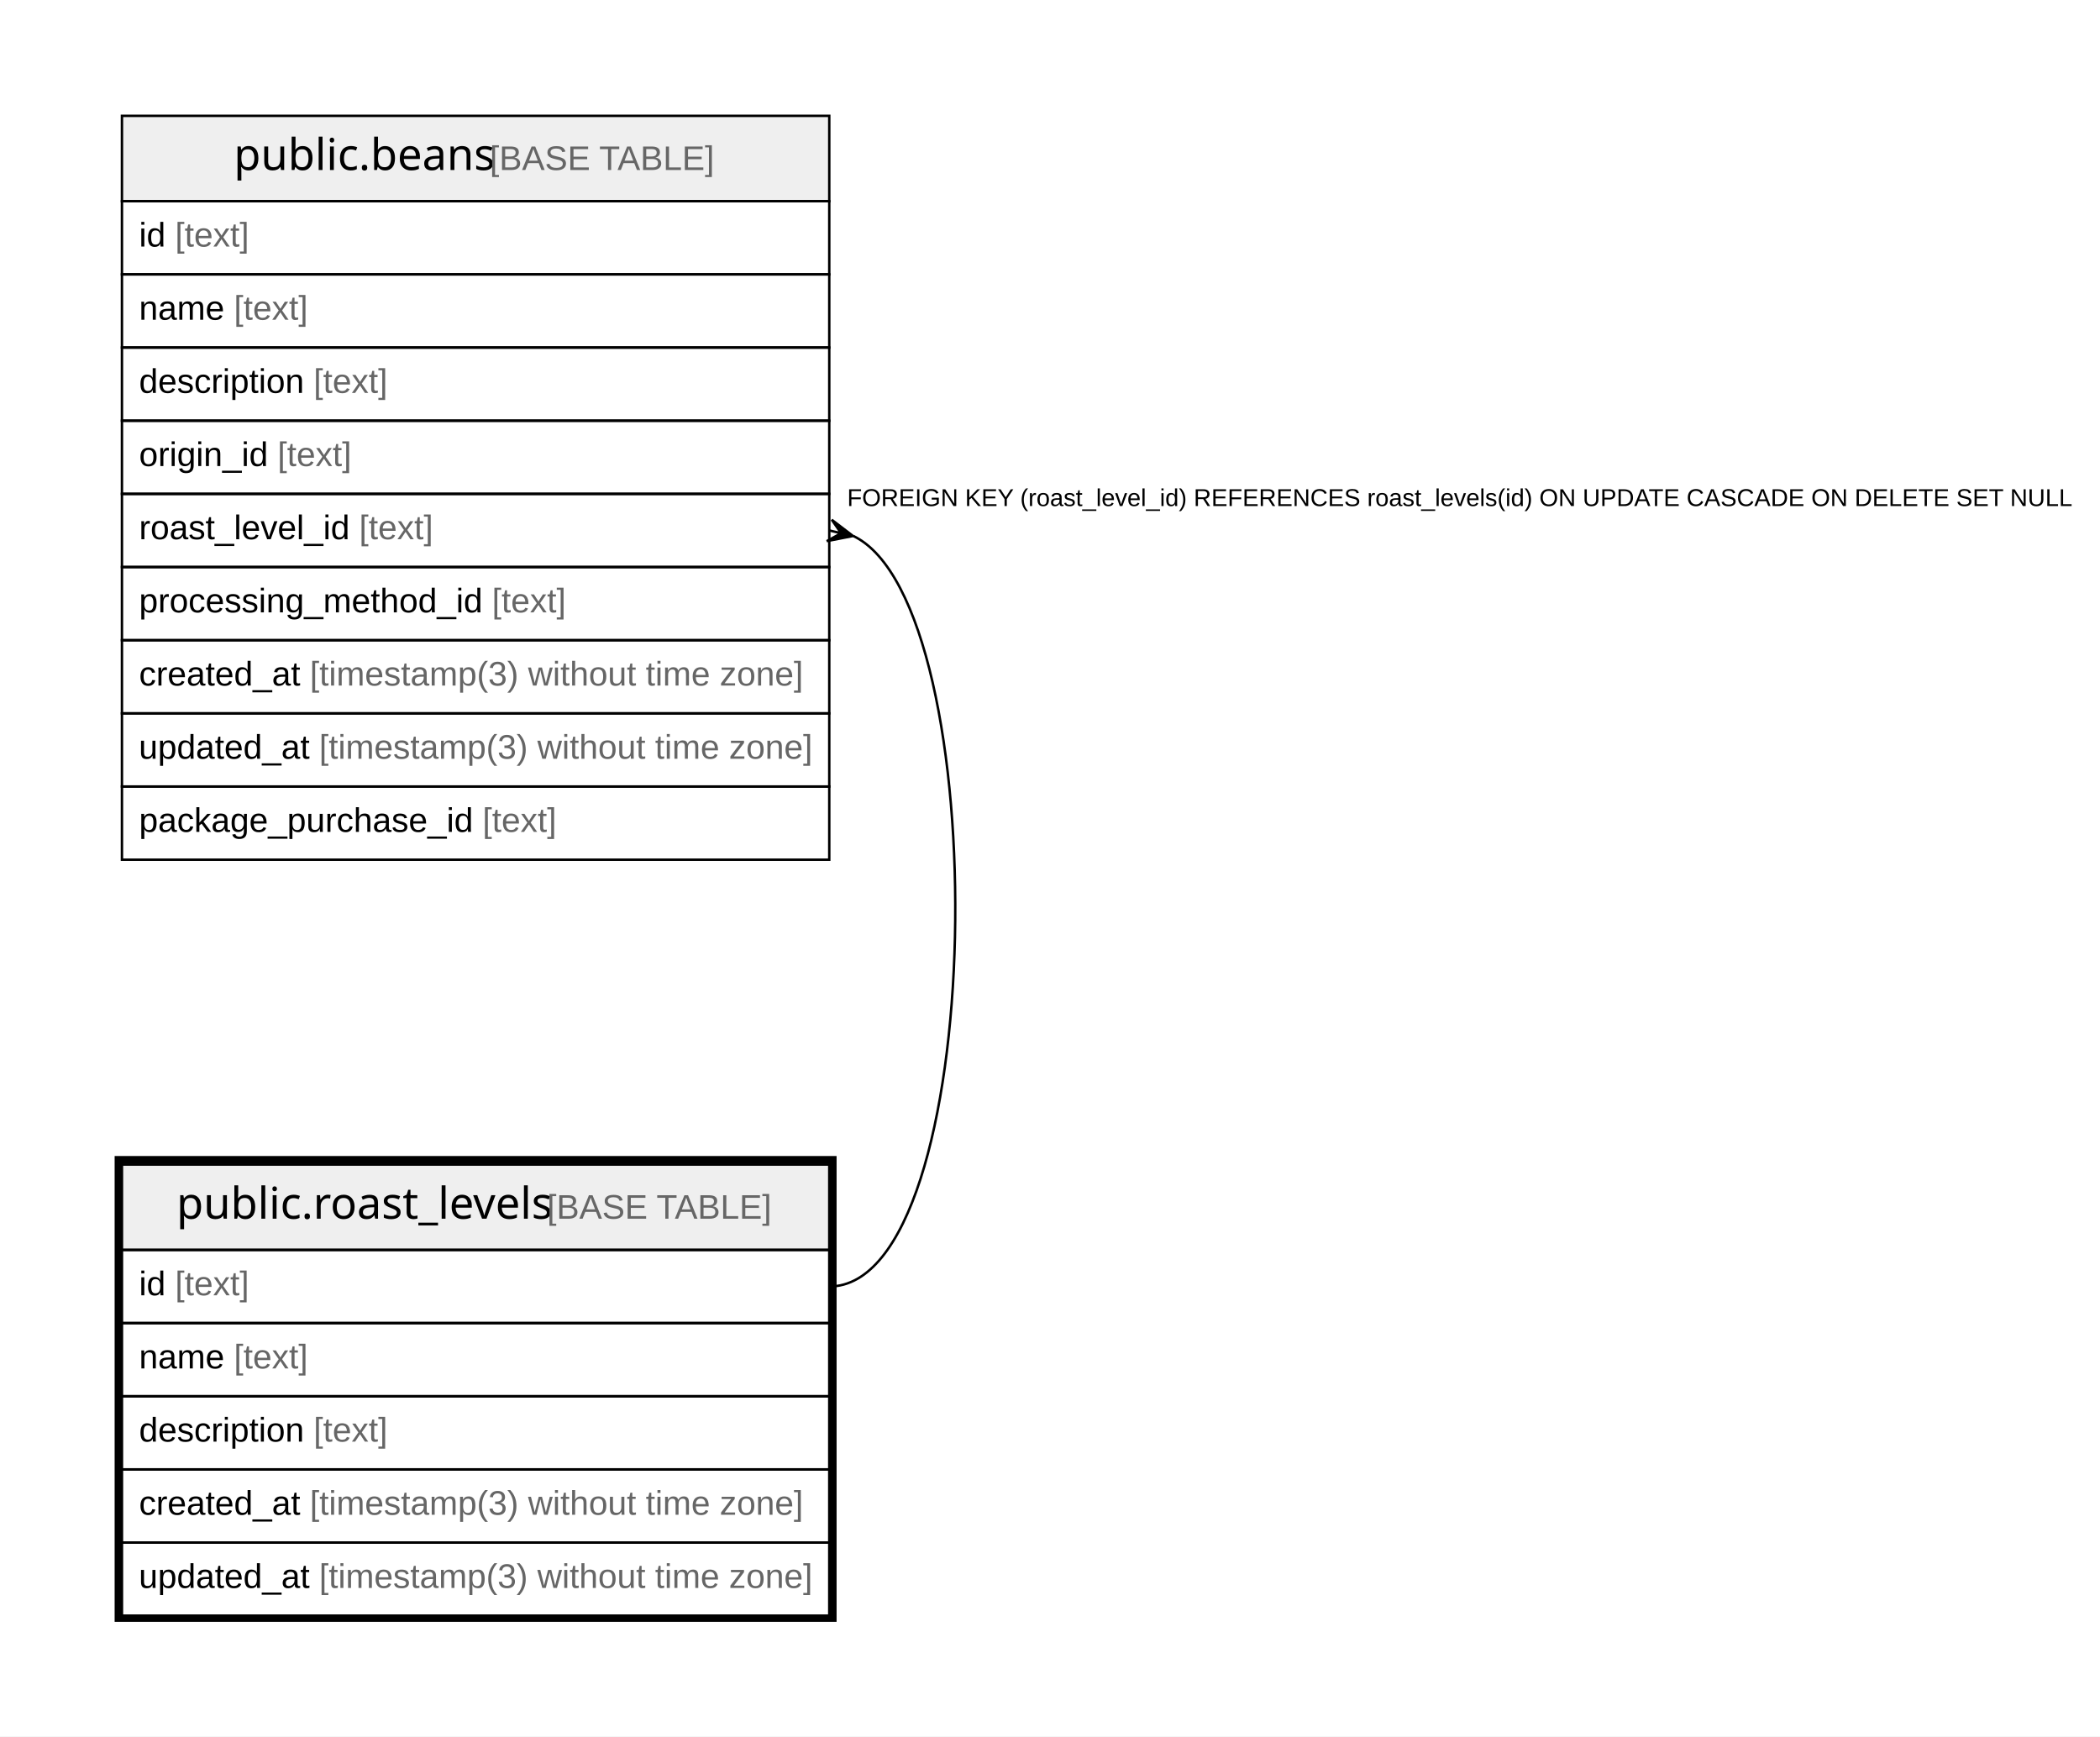
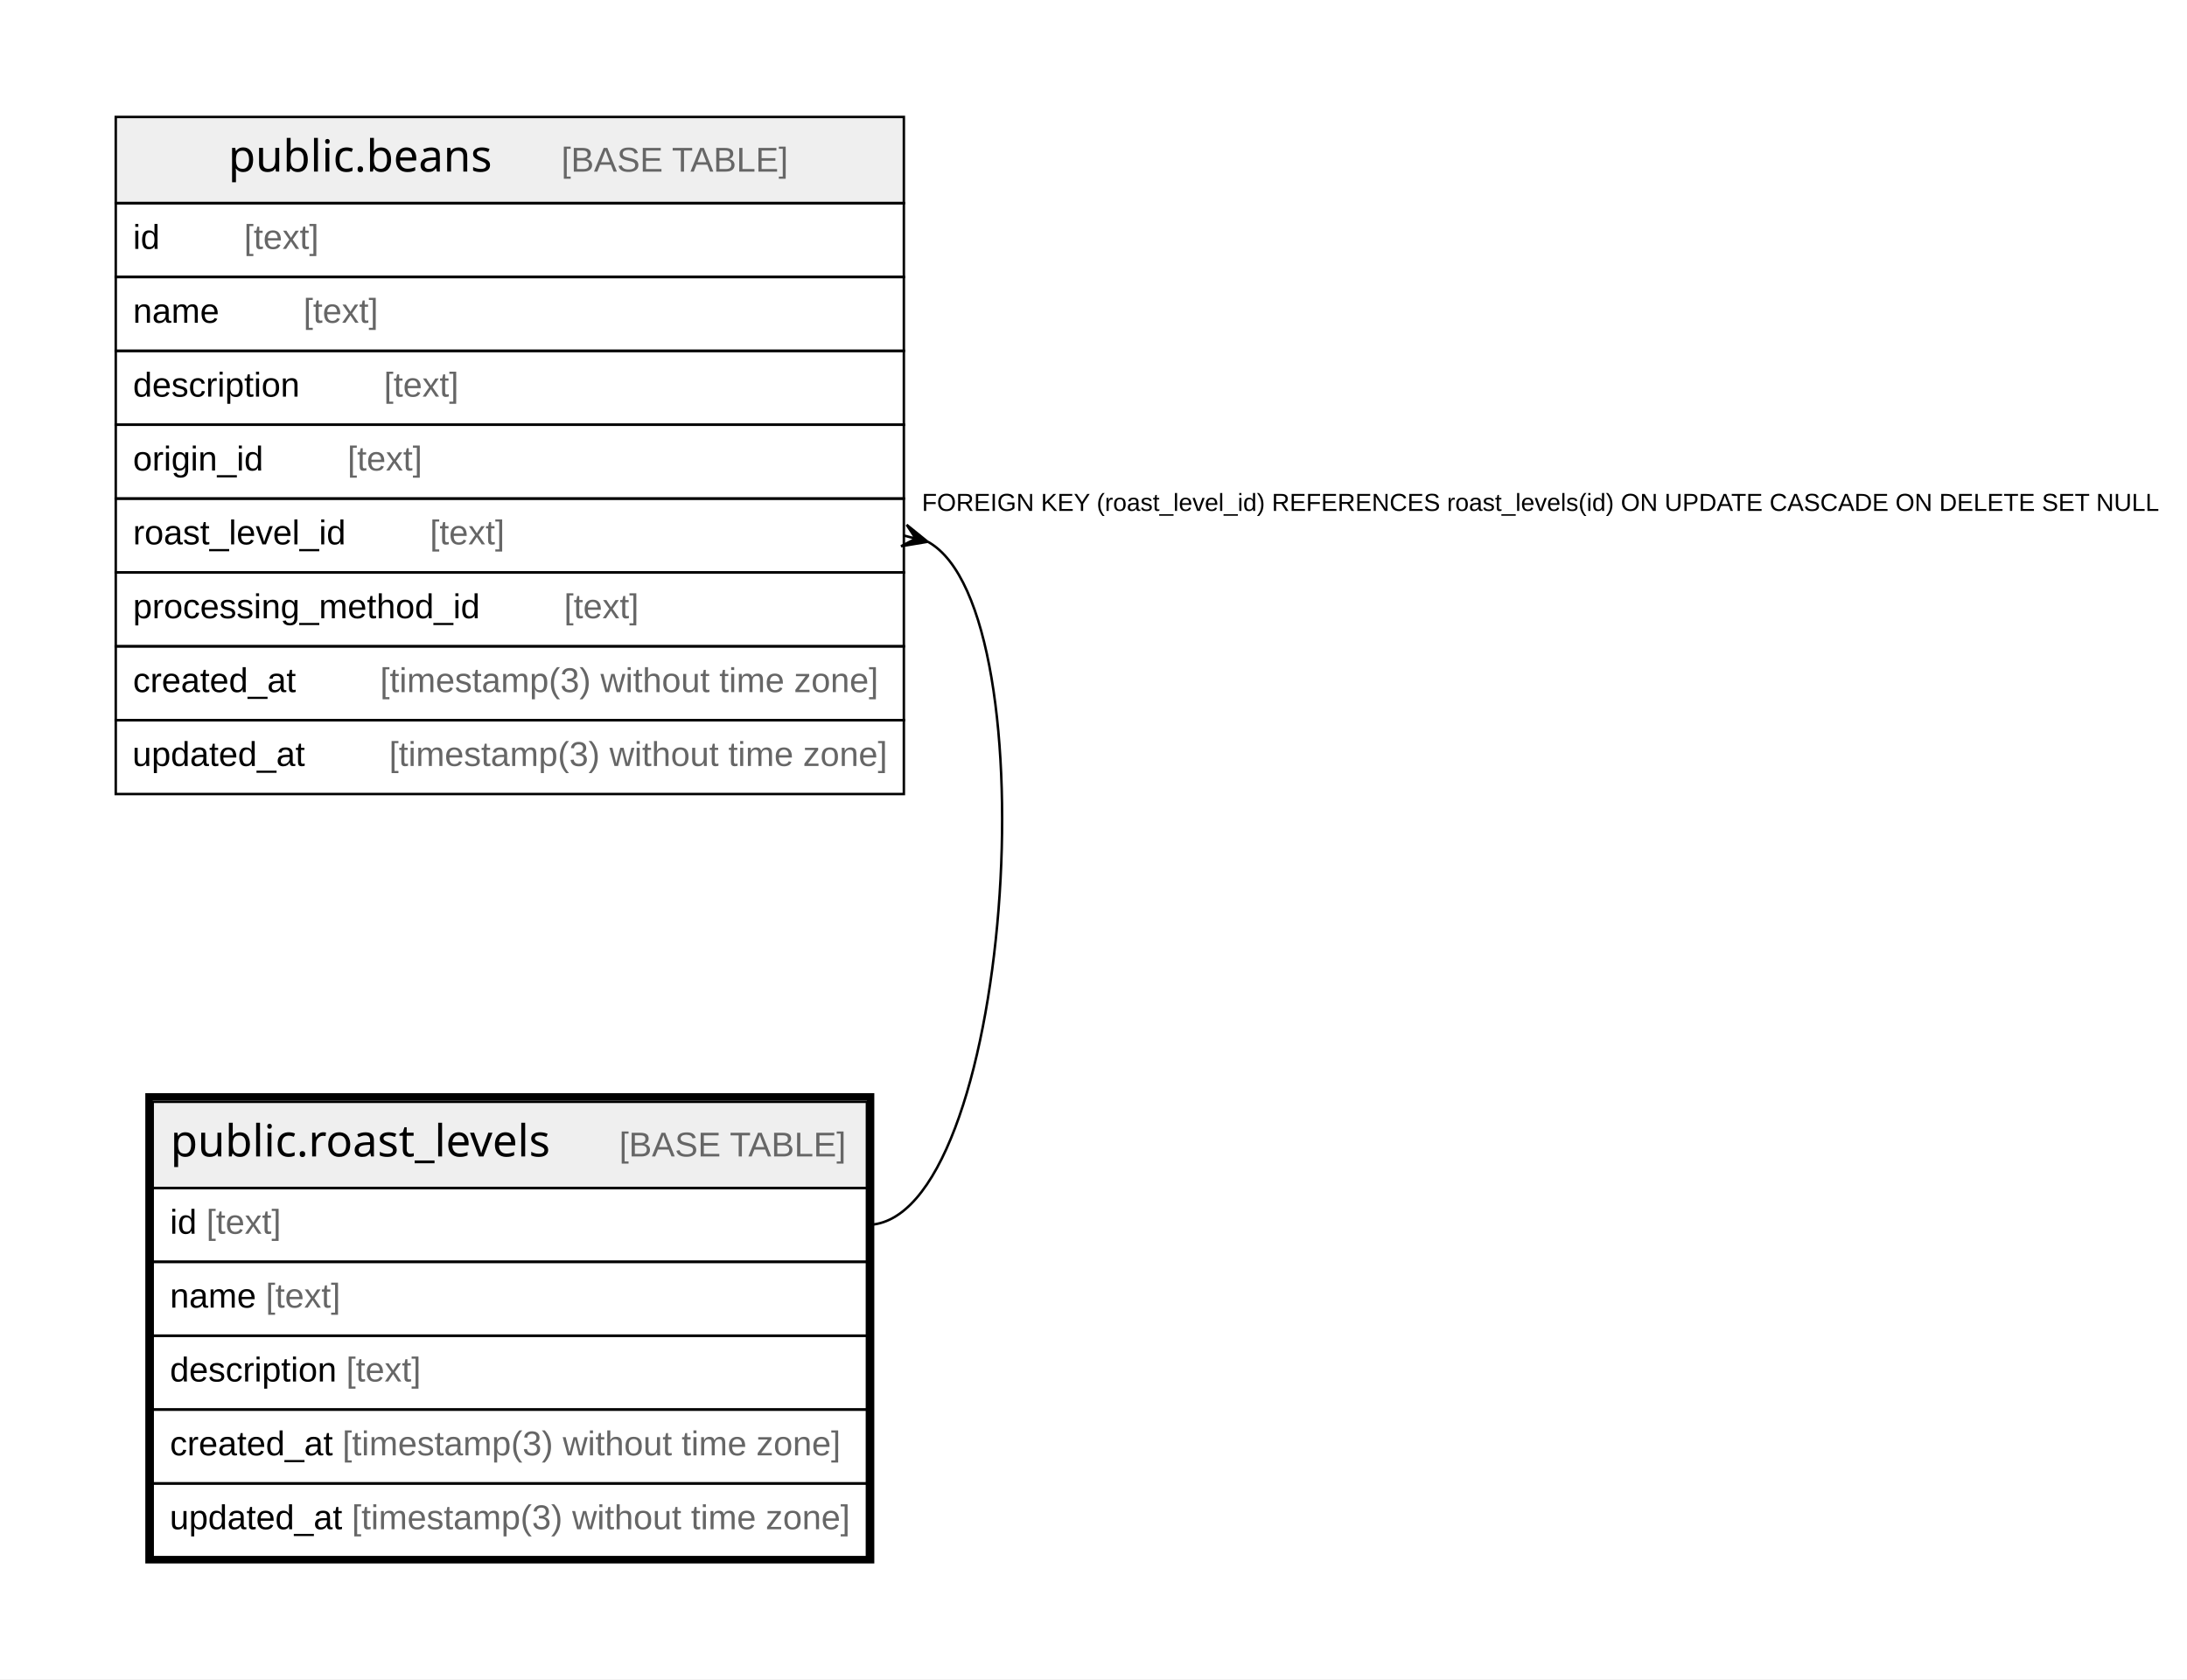
- <svg xmlns="http://www.w3.org/2000/svg" width="861pt" height="712pt" viewBox="0.00 0.00 861.00 712.00">
-   <g id="graph0" class="graph" transform="scale(1 1) rotate(0) translate(4 708)">
-     <polygon fill="#ffffff" stroke="transparent" points="-4,4 -4,-708 857,-708 857,4 -4,4" />
+ <svg xmlns="http://www.w3.org/2000/svg" width="888pt" height="682pt" viewBox="0.00 0.00 888.00 682.00">
+   <g id="graph0" class="graph" transform="scale(1 1) rotate(0) translate(4 678)">
+     <polygon fill="#ffffff" stroke="transparent" points="-4,4 -4,-678 884,-678 884,4 -4,4" />
    <g id="node1" class="node">
-       <polygon fill="#efefef" stroke="transparent" points="46,-195.5 46,-230.5 336,-230.5 336,-195.5 46,-195.5" />
-       <polygon fill="none" stroke="#000000" points="46,-195.5 46,-230.5 336,-230.5 336,-195.5 46,-195.5" />
-       <text text-anchor="start" x="68.362" y="-208.3" font-family="Arial Bold" font-size="18.00" fill="#000000">public.roast_levels</text>
-       <text text-anchor="start" x="216.385" y="-208.3" font-family="Arial" font-size="14.00" fill="#000000"> </text>
-       <text text-anchor="start" x="220.275" y="-208.3" font-family="Arial" font-size="14.00" fill="#666666">[BASE TABLE]</text>
-       <polygon fill="none" stroke="#000000" points="46,-165.5 46,-195.5 336,-195.5 336,-165.5 46,-165.5" />
-       <text text-anchor="start" x="53" y="-176.9" font-family="Arial" font-size="14.00" fill="#000000">id </text>
-       <text text-anchor="start" x="67.78" y="-176.9" font-family="Arial" font-size="14.00" fill="#666666">[text]</text>
-       <polygon fill="none" stroke="#000000" points="46,-135.5 46,-165.5 336,-165.5 336,-135.5 46,-135.5" />
-       <text text-anchor="start" x="53" y="-146.9" font-family="Arial" font-size="14.00" fill="#000000">name </text>
-       <text text-anchor="start" x="91.899" y="-146.9" font-family="Arial" font-size="14.00" fill="#666666">[text]</text>
-       <polygon fill="none" stroke="#000000" points="46,-105.5 46,-135.5 336,-135.5 336,-105.5 46,-105.5" />
-       <text text-anchor="start" x="53" y="-116.9" font-family="Arial" font-size="14.00" fill="#000000">description </text>
-       <text text-anchor="start" x="124.568" y="-116.9" font-family="Arial" font-size="14.00" fill="#666666">[text]</text>
-       <polygon fill="none" stroke="#000000" points="46,-75.5 46,-105.5 336,-105.5 336,-75.5 46,-75.5" />
-       <text text-anchor="start" x="53" y="-86.9" font-family="Arial" font-size="14.00" fill="#000000">created_at </text>
-       <text text-anchor="start" x="123.028" y="-86.9" font-family="Arial" font-size="14.00" fill="#666666">[timestamp(3) without time zone]</text>
-       <polygon fill="none" stroke="#000000" points="46,-45.5 46,-75.5 336,-75.5 336,-45.5 46,-45.5" />
-       <text text-anchor="start" x="52.912" y="-56.9" font-family="Arial" font-size="14.00" fill="#000000">updated_at </text>
-       <text text-anchor="start" x="126.844" y="-56.9" font-family="Arial" font-size="14.00" fill="#666666">[timestamp(3) without time zone]</text>
-       <polygon fill="none" stroke="#000000" stroke-width="3" points="44.5,-44.5 44.5,-232.5 337.5,-232.5 337.5,-44.5 44.5,-44.5" />
+       <polygon fill="#efefef" stroke="transparent" points="58,-195.5 58,-230.5 348,-230.5 348,-195.5 58,-195.5" />
+       <polygon fill="none" stroke="#000000" points="58,-195.5 58,-230.5 348,-230.5 348,-195.5 58,-195.5" />
+       <text text-anchor="start" x="65.204" y="-208.3" font-family="Arial Bold" font-size="18.00" fill="#000000">public.roast_levels</text>
+       <text text-anchor="start" x="213.227" y="-208.3" font-family="Arial" font-size="14.00" fill="#000000">    </text>
+       <text text-anchor="start" x="247.432" y="-208.3" font-family="Arial" font-size="14.00" fill="#666666">[BASE TABLE]</text>
+       <polygon fill="none" stroke="#000000" points="58,-165.5 58,-195.5 348,-195.5 348,-165.5 58,-165.5" />
+       <text text-anchor="start" x="65" y="-176.9" font-family="Arial" font-size="14.00" fill="#000000">id </text>
+       <text text-anchor="start" x="79.78" y="-176.9" font-family="Arial" font-size="14.00" fill="#666666">[text]</text>
+       <polygon fill="none" stroke="#000000" points="58,-135.5 58,-165.5 348,-165.5 348,-135.5 58,-135.5" />
+       <text text-anchor="start" x="65" y="-146.9" font-family="Arial" font-size="14.00" fill="#000000">name </text>
+       <text text-anchor="start" x="103.899" y="-146.9" font-family="Arial" font-size="14.00" fill="#666666">[text]</text>
+       <polygon fill="none" stroke="#000000" points="58,-105.5 58,-135.5 348,-135.5 348,-105.5 58,-105.5" />
+       <text text-anchor="start" x="65" y="-116.9" font-family="Arial" font-size="14.00" fill="#000000">description </text>
+       <text text-anchor="start" x="136.568" y="-116.9" font-family="Arial" font-size="14.00" fill="#666666">[text]</text>
+       <polygon fill="none" stroke="#000000" points="58,-75.5 58,-105.5 348,-105.5 348,-75.5 58,-75.5" />
+       <text text-anchor="start" x="65" y="-86.9" font-family="Arial" font-size="14.00" fill="#000000">created_at </text>
+       <text text-anchor="start" x="135.028" y="-86.9" font-family="Arial" font-size="14.00" fill="#666666">[timestamp(3) without time zone]</text>
+       <polygon fill="none" stroke="#000000" points="58,-45.5 58,-75.5 348,-75.5 348,-45.5 58,-45.5" />
+       <text text-anchor="start" x="64.912" y="-56.9" font-family="Arial" font-size="14.00" fill="#000000">updated_at </text>
+       <text text-anchor="start" x="138.844" y="-56.9" font-family="Arial" font-size="14.00" fill="#666666">[timestamp(3) without time zone]</text>
+       <polygon fill="none" stroke="#000000" stroke-width="3" points="56.5,-44.5 56.5,-232.5 349.5,-232.5 349.5,-44.5 56.5,-44.5" />
    </g>
    <g id="node2" class="node">
-       <polygon fill="#efefef" stroke="transparent" points="46,-625.5 46,-660.5 336,-660.5 336,-625.5 46,-625.5" />
-       <polygon fill="none" stroke="#000000" points="46,-625.5 46,-660.5 336,-660.5 336,-625.5 46,-625.5" />
-       <text text-anchor="start" x="91.856" y="-638.3" font-family="Arial Bold" font-size="18.00" fill="#000000">public.beans</text>
-       <text text-anchor="start" x="192.89" y="-638.3" font-family="Arial" font-size="14.00" fill="#000000"> </text>
-       <text text-anchor="start" x="196.781" y="-638.3" font-family="Arial" font-size="14.00" fill="#666666">[BASE TABLE]</text>
-       <polygon fill="none" stroke="#000000" points="46,-595.5 46,-625.5 336,-625.5 336,-595.5 46,-595.5" />
-       <text text-anchor="start" x="53" y="-606.9" font-family="Arial" font-size="14.00" fill="#000000">id </text>
-       <text text-anchor="start" x="67.78" y="-606.9" font-family="Arial" font-size="14.00" fill="#666666">[text]</text>
-       <polygon fill="none" stroke="#000000" points="46,-565.5 46,-595.5 336,-595.5 336,-565.5 46,-565.5" />
-       <text text-anchor="start" x="53" y="-576.9" font-family="Arial" font-size="14.00" fill="#000000">name </text>
-       <text text-anchor="start" x="91.899" y="-576.9" font-family="Arial" font-size="14.00" fill="#666666">[text]</text>
-       <polygon fill="none" stroke="#000000" points="46,-535.5 46,-565.5 336,-565.5 336,-535.5 46,-535.5" />
-       <text text-anchor="start" x="53" y="-546.9" font-family="Arial" font-size="14.00" fill="#000000">description </text>
-       <text text-anchor="start" x="124.568" y="-546.9" font-family="Arial" font-size="14.00" fill="#666666">[text]</text>
-       <polygon fill="none" stroke="#000000" points="46,-505.5 46,-535.5 336,-535.5 336,-505.5 46,-505.5" />
-       <text text-anchor="start" x="53" y="-516.9" font-family="Arial" font-size="14.00" fill="#000000">origin_id </text>
-       <text text-anchor="start" x="109.784" y="-516.9" font-family="Arial" font-size="14.00" fill="#666666">[text]</text>
-       <polygon fill="none" stroke="#000000" points="46,-475.5 46,-505.5 336,-505.5 336,-475.5 46,-475.5" />
-       <text text-anchor="start" x="53" y="-486.9" font-family="Arial" font-size="14.00" fill="#000000">roast_level_id </text>
-       <text text-anchor="start" x="143.24" y="-486.9" font-family="Arial" font-size="14.00" fill="#666666">[text]</text>
-       <polygon fill="none" stroke="#000000" points="46,-445.5 46,-475.5 336,-475.5 336,-445.5 46,-445.5" />
-       <text text-anchor="start" x="53" y="-456.9" font-family="Arial" font-size="14.00" fill="#000000">processing_method_id </text>
-       <text text-anchor="start" x="197.707" y="-456.9" font-family="Arial" font-size="14.00" fill="#666666">[text]</text>
-       <polygon fill="none" stroke="#000000" points="46,-415.5 46,-445.5 336,-445.5 336,-415.5 46,-415.5" />
-       <text text-anchor="start" x="53" y="-426.9" font-family="Arial" font-size="14.00" fill="#000000">created_at </text>
-       <text text-anchor="start" x="123.028" y="-426.9" font-family="Arial" font-size="14.00" fill="#666666">[timestamp(3) without time zone]</text>
-       <polygon fill="none" stroke="#000000" points="46,-385.5 46,-415.5 336,-415.5 336,-385.5 46,-385.5" />
-       <text text-anchor="start" x="52.912" y="-396.9" font-family="Arial" font-size="14.00" fill="#000000">updated_at </text>
-       <text text-anchor="start" x="126.844" y="-396.9" font-family="Arial" font-size="14.00" fill="#666666">[timestamp(3) without time zone]</text>
-       <polygon fill="none" stroke="#000000" points="46,-355.5 46,-385.5 336,-385.5 336,-355.5 46,-355.5" />
-       <text text-anchor="start" x="53" y="-366.9" font-family="Arial" font-size="14.00" fill="#000000">package_purchase_id </text>
-       <text text-anchor="start" x="193.832" y="-366.9" font-family="Arial" font-size="14.00" fill="#666666">[text]</text>
+       <polygon fill="#efefef" stroke="transparent" points="43,-595.5 43,-630.5 363,-630.5 363,-595.5 43,-595.5" />
+       <polygon fill="none" stroke="#000000" points="43,-595.5 43,-630.5 363,-630.5 363,-595.5 43,-595.5" />
+       <text text-anchor="start" x="88.699" y="-608.3" font-family="Arial Bold" font-size="18.00" fill="#000000">public.beans</text>
+       <text text-anchor="start" x="189.733" y="-608.3" font-family="Arial" font-size="14.00" fill="#000000">    </text>
+       <text text-anchor="start" x="223.938" y="-608.3" font-family="Arial" font-size="14.00" fill="#666666">[BASE TABLE]</text>
+       <polygon fill="none" stroke="#000000" points="43,-565.5 43,-595.5 363,-595.5 363,-565.5 43,-565.5" />
+       <text text-anchor="start" x="50" y="-576.9" font-family="Arial" font-size="14.00" fill="#000000">id    </text>
+       <text text-anchor="start" x="95.094" y="-576.9" font-family="Arial" font-size="14.00" fill="#666666">[text]</text>
+       <polygon fill="none" stroke="#000000" points="43,-535.5 43,-565.5 363,-565.5 363,-535.5 43,-535.5" />
+       <text text-anchor="start" x="50" y="-546.9" font-family="Arial" font-size="14.00" fill="#000000">name    </text>
+       <text text-anchor="start" x="119.213" y="-546.9" font-family="Arial" font-size="14.00" fill="#666666">[text]</text>
+       <polygon fill="none" stroke="#000000" points="43,-505.5 43,-535.5 363,-535.5 363,-505.5 43,-505.5" />
+       <text text-anchor="start" x="50" y="-516.9" font-family="Arial" font-size="14.00" fill="#000000">description    </text>
+       <text text-anchor="start" x="151.882" y="-516.9" font-family="Arial" font-size="14.00" fill="#666666">[text]</text>
+       <polygon fill="none" stroke="#000000" points="43,-475.5 43,-505.5 363,-505.5 363,-475.5 43,-475.5" />
+       <text text-anchor="start" x="50" y="-486.9" font-family="Arial" font-size="14.00" fill="#000000">origin_id    </text>
+       <text text-anchor="start" x="137.098" y="-486.9" font-family="Arial" font-size="14.00" fill="#666666">[text]</text>
+       <polygon fill="none" stroke="#000000" points="43,-445.5 43,-475.5 363,-475.5 363,-445.5 43,-445.5" />
+       <text text-anchor="start" x="50" y="-456.9" font-family="Arial" font-size="14.00" fill="#000000">roast_level_id    </text>
+       <text text-anchor="start" x="170.554" y="-456.9" font-family="Arial" font-size="14.00" fill="#666666">[text]</text>
+       <polygon fill="none" stroke="#000000" points="43,-415.5 43,-445.5 363,-445.5 363,-415.5 43,-415.5" />
+       <text text-anchor="start" x="50" y="-426.9" font-family="Arial" font-size="14.00" fill="#000000">processing_method_id    </text>
+       <text text-anchor="start" x="225.021" y="-426.9" font-family="Arial" font-size="14.00" fill="#666666">[text]</text>
+       <polygon fill="none" stroke="#000000" points="43,-385.5 43,-415.5 363,-415.5 363,-385.5 43,-385.5" />
+       <text text-anchor="start" x="50" y="-396.9" font-family="Arial" font-size="14.00" fill="#000000">created_at    </text>
+       <text text-anchor="start" x="150.342" y="-396.9" font-family="Arial" font-size="14.00" fill="#666666">[timestamp(3) without time zone]</text>
+       <polygon fill="none" stroke="#000000" points="43,-355.5 43,-385.5 363,-385.5 363,-355.5 43,-355.5" />
+       <text text-anchor="start" x="49.755" y="-366.9" font-family="Arial" font-size="14.00" fill="#000000">updated_at    </text>
+       <text text-anchor="start" x="154.001" y="-366.9" font-family="Arial" font-size="14.00" fill="#666666">[timestamp(3) without time zone]</text>
    </g>
    <g id="edge1" class="edge">
-       <path fill="none" stroke="#000000" d="M345.962,-488.183C404.711,-459.815 401.391,-180.5 336,-180.5" />
-       <polygon fill="#000000" stroke="#000000" points="345.74,-488.235 334.981,-486.117 340.87,-489.367 336,-490.5 336,-490.5 336,-490.5 340.87,-489.367 337.019,-494.883 345.74,-488.235 345.74,-488.235" />
-       <text text-anchor="start" x="343.324" y="-500.5" font-family="Arial" font-size="10.00" fill="#000000">FOREIGN KEY (roast_level_id) REFERENCES roast_levels(id) ON UPDATE CASCADE ON DELETE SET NULL</text>
+       <path fill="none" stroke="#000000" d="M372.849,-457.907C423.46,-429.68 406.782,-180.5 348,-180.5" />
+       <polygon fill="#000000" stroke="#000000" points="372.671,-457.954 361.854,-456.148 367.835,-459.227 363,-460.5 363,-460.5 363,-460.5 367.835,-459.227 364.146,-464.852 372.671,-457.954 372.671,-457.954" />
+       <text text-anchor="start" x="370.324" y="-470.5" font-family="Arial" font-size="10.00" fill="#000000">FOREIGN KEY (roast_level_id) REFERENCES roast_levels(id) ON UPDATE CASCADE ON DELETE SET NULL</text>
    </g>
  </g>
</svg>
